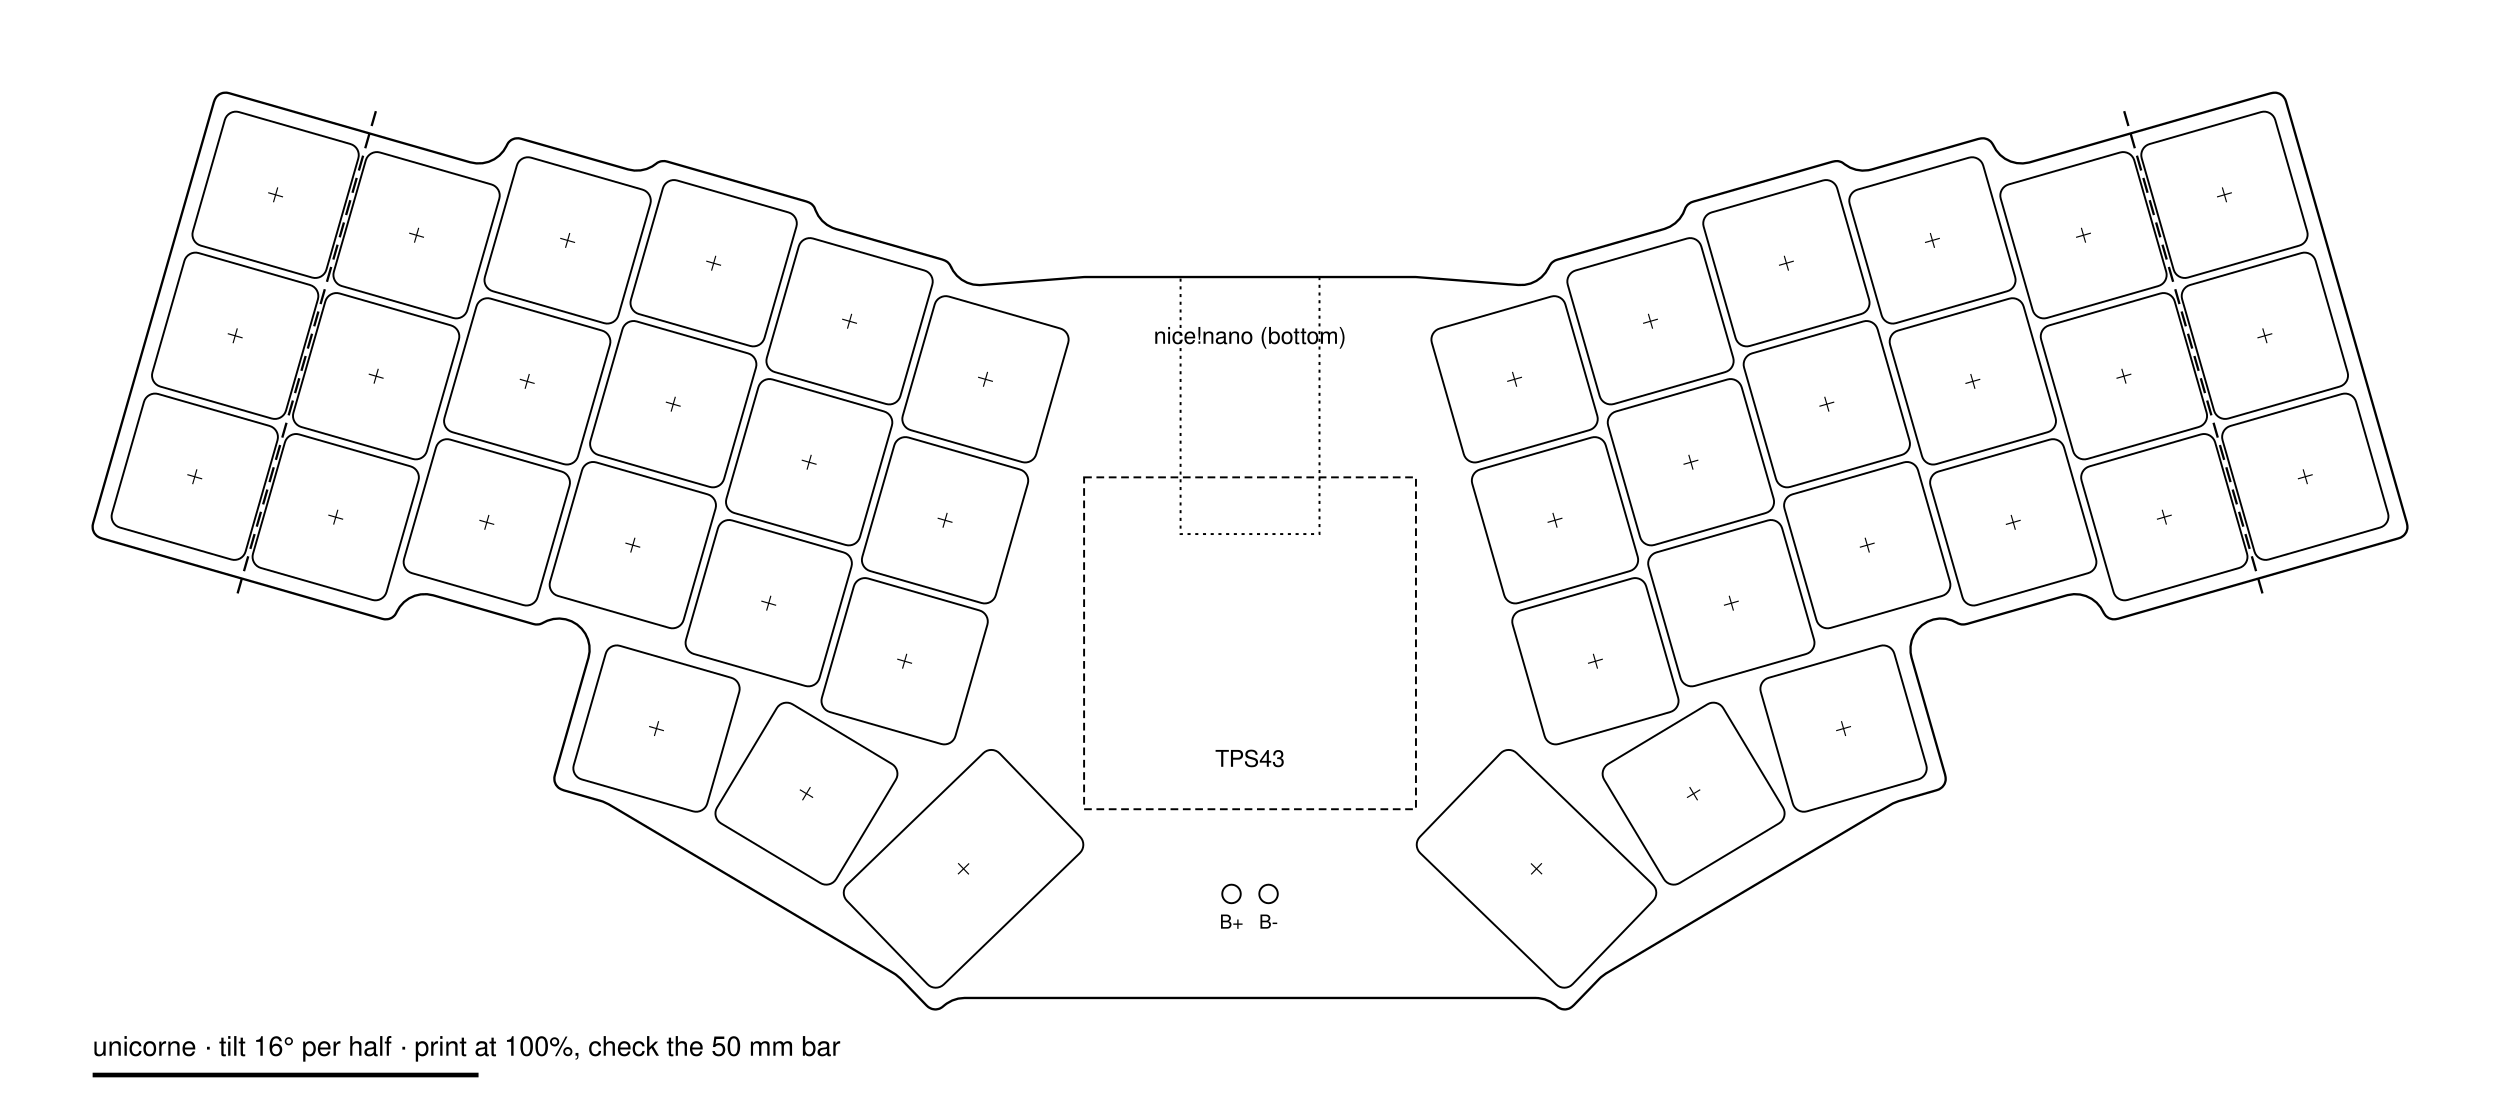
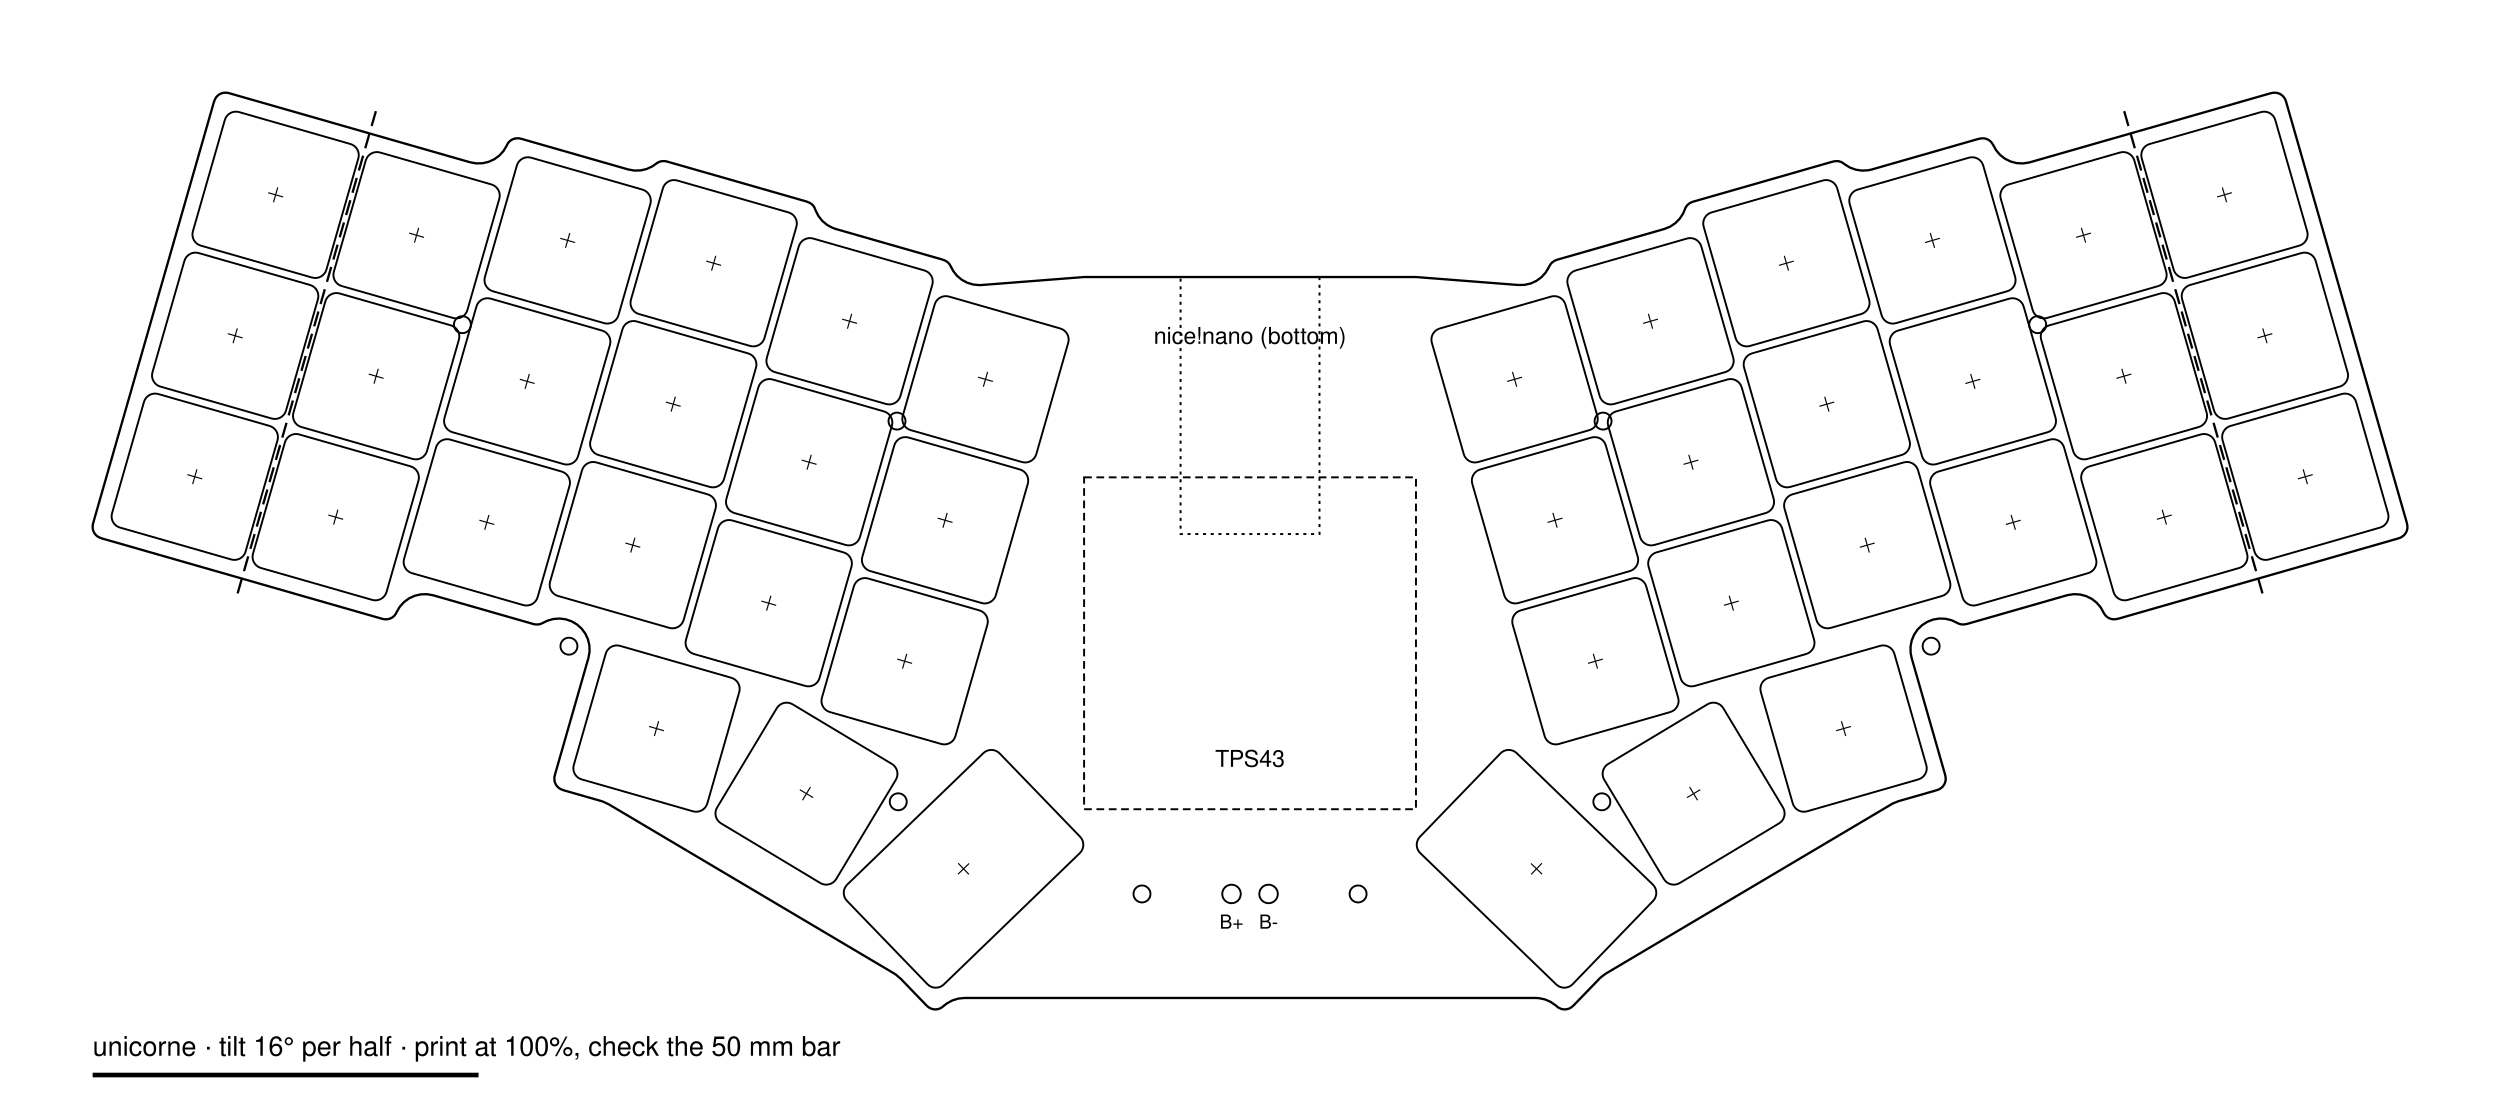
<svg xmlns="http://www.w3.org/2000/svg" width="323.9mm" height="142.8mm" viewBox="-161.96 -25.23 323.91 142.78" font-family="Helvetica, Arial, sans-serif">
  <polygon fill="none" stroke="#000" stroke-width="0.3" points="-132.473,-13.212 -132.231,-13.158 -114.086,-7.955 -114.086,-7.955 -101.042,-4.215 -100.245,-4.072 -99.436,-4.092 -98.648,-4.274 -97.912,-4.612 -97.259,-5.09 -96.717,-5.691 -96.328,-6.34 -96.243,-6.518 -96.1,-6.753 -96.066,-6.793 -95.952,-6.909 -95.741,-7.085 -95.696,-7.112 -95.55,-7.185 -95.293,-7.282 -95.242,-7.293 -95.08,-7.314 -94.771,-7.325 -94.635,-7.303 -94.394,-7.25 -80.572,-3.287 -79.776,-3.144 -78.966,-3.164 -78.178,-3.346 -77.442,-3.684 -76.911,-4.057 -76.822,-4.131 -76.777,-4.158 -76.631,-4.231 -76.374,-4.328 -76.323,-4.339 -76.162,-4.36 -75.852,-4.37 -75.717,-4.349 -75.475,-4.296 -57.489,0.861 -57.181,0.978 -57.068,1.032 -56.832,1.175 -56.793,1.209 -56.677,1.323 -56.501,1.534 -56.474,1.579 -56.401,1.725 -56.294,2.008 -55.931,2.731 -55.43,3.367 -54.811,3.889 -54.1,4.275 -53.658,4.431 -39.88,8.382 -39.571,8.498 -39.458,8.552 -39.223,8.695 -39.184,8.729 -39.067,8.843 -38.891,9.055 -38.865,9.1 -38.701,9.427 -38.689,9.42 -38.477,9.843 -37.976,10.479 -37.357,11.001 -36.646,11.387 -35.872,11.623 -35.066,11.697 -34.791,11.686 -21.577,10.658 -21.422,10.652 21.422,10.652 21.577,10.658 34.774,11.684 35.583,11.665 36.372,11.483 37.108,11.147 37.761,10.669 38.304,10.069 38.62,9.534 38.631,9.54 38.809,9.2 38.894,9.061 39.06,8.842 39.098,8.806 39.223,8.702 39.481,8.53 39.607,8.476 39.84,8.393 53.661,4.43 54.413,4.129 55.088,3.683 55.66,3.111 56.105,2.435 56.358,1.836 56.394,1.726 56.418,1.68 56.503,1.541 56.669,1.322 56.707,1.286 56.833,1.182 57.09,1.01 57.216,0.956 57.449,0.873 75.435,-4.284 75.759,-4.349 75.883,-4.363 76.158,-4.367 76.21,-4.359 76.369,-4.324 76.63,-4.238 76.676,-4.213 76.815,-4.129 77.056,-3.946 77.747,-3.524 78.509,-3.251 79.31,-3.136 80.118,-3.185 80.576,-3.288 94.354,-7.239 94.677,-7.303 94.802,-7.317 95.077,-7.321 95.128,-7.313 95.287,-7.278 95.549,-7.192 95.595,-7.167 95.734,-7.083 95.953,-6.916 95.989,-6.879 96.093,-6.753 96.266,-6.496 96.267,-6.492 96.277,-6.475 96.294,-6.439 96.296,-6.44 96.658,-5.784 97.184,-5.169 97.823,-4.672 98.549,-4.314 99.332,-4.109 100.14,-4.067 100.941,-4.188 101.049,-4.217 114.086,-7.955 114.086,-7.955 132.191,-13.147 132.514,-13.211 132.639,-13.225 132.914,-13.229 132.966,-13.221 133.125,-13.186 133.386,-13.1 133.432,-13.076 133.571,-12.991 133.79,-12.825 133.826,-12.787 133.93,-12.661 134.103,-12.404 134.157,-12.278 134.24,-12.045 139.442,6.1 149.871,42.469 149.935,42.792 149.95,42.917 149.953,43.192 149.945,43.244 149.91,43.403 149.824,43.664 149.8,43.71 149.715,43.849 149.549,44.068 149.511,44.104 149.386,44.208 149.129,44.381 149.002,44.435 148.769,44.517 112.519,54.912 112.196,54.976 112.071,54.991 111.796,54.994 111.745,54.986 111.586,54.951 111.324,54.865 111.278,54.841 111.139,54.756 110.92,54.59 110.884,54.552 110.78,54.426 110.607,54.169 110.606,54.166 110.596,54.148 110.579,54.112 110.577,54.113 110.215,53.457 109.689,52.842 109.05,52.345 108.324,51.987 107.541,51.783 106.733,51.74 105.932,51.861 105.824,51.89 92.946,55.583 92.623,55.647 92.498,55.662 92.223,55.665 92.171,55.657 92.012,55.622 91.751,55.536 91.705,55.512 91.643,55.474 90.913,55.125 90.127,54.93 89.319,54.897 88.52,55.027 87.764,55.316 87.081,55.751 86.5,56.314 86.044,56.983 85.733,57.73 85.578,58.524 85.586,59.334 85.716,59.992 90.047,75.098 90.112,75.421 90.126,75.546 90.129,75.821 90.121,75.872 90.086,76.031 90.0,76.293 89.976,76.339 89.891,76.478 89.725,76.697 89.687,76.733 89.562,76.837 89.305,77.009 89.179,77.063 88.945,77.146 84.049,78.55 83.297,78.851 83.111,78.955 46.111,100.891 45.461,101.373 45.274,101.554 41.964,104.981 41.716,105.199 41.615,105.274 41.379,105.414 41.33,105.433 41.175,105.482 40.905,105.538 40.853,105.54 40.69,105.537 40.418,105.502 40.368,105.487 40.215,105.431 39.937,105.294 39.827,105.212 39.595,105.014 38.929,104.554 38.185,104.238 37.391,104.078 37.0,104.058 -37.003,104.058 -37.808,104.14 -38.58,104.383 -39.288,104.775 -39.534,104.961 -39.864,105.231 -39.967,105.302 -40.209,105.435 -40.258,105.452 -40.415,105.495 -40.686,105.542 -40.738,105.542 -40.901,105.533 -41.172,105.489 -41.222,105.472 -41.372,105.41 -41.645,105.264 -41.752,105.178 -41.935,105.011 -45.274,101.554 -45.892,101.031 -46.111,100.891 -83.111,78.955 -83.846,78.614 -84.049,78.55 -88.905,77.158 -89.214,77.041 -89.327,76.987 -89.562,76.844 -89.602,76.81 -89.718,76.696 -89.894,76.485 -89.92,76.439 -89.993,76.294 -90.091,76.037 -90.101,75.986 -90.123,75.824 -90.133,75.515 -90.112,75.379 -90.059,75.137 -85.718,59.999 -85.574,59.202 -85.594,58.393 -85.777,57.604 -86.115,56.869 -86.593,56.216 -87.193,55.673 -87.891,55.262 -88.656,55.0 -89.459,54.897 -90.266,54.958 -91.044,55.181 -91.581,55.442 -91.604,55.456 -91.75,55.529 -92.007,55.627 -92.058,55.637 -92.219,55.659 -92.529,55.669 -92.664,55.648 -92.906,55.594 -105.831,51.888 -106.628,51.745 -107.437,51.765 -108.225,51.948 -108.961,52.285 -109.614,52.764 -110.157,53.364 -110.545,54.013 -110.63,54.192 -110.773,54.427 -110.807,54.466 -110.921,54.583 -111.132,54.759 -111.177,54.785 -111.323,54.858 -111.58,54.956 -111.631,54.966 -111.793,54.988 -112.102,54.998 -112.238,54.977 -112.48,54.923 -148.729,44.529 -149.038,44.412 -149.151,44.358 -149.386,44.215 -149.425,44.181 -149.542,44.067 -149.718,43.856 -149.744,43.811 -149.817,43.665 -149.915,43.408 -149.925,43.357 -149.947,43.196 -149.957,42.886 -149.936,42.75 -149.882,42.509 -139.442,6.1 -134.251,-12.005 -134.134,-12.313 -134.08,-12.427 -133.937,-12.662 -133.903,-12.701 -133.789,-12.818 -133.578,-12.994 -133.533,-13.02 -133.387,-13.093 -133.13,-13.191 -133.079,-13.201 -132.918,-13.223 -132.608,-13.233" />
  <g transform="translate(-126.25 0.0) rotate(16.0)">
    <rect x="-9.0" y="-9.0" width="18.0" height="18.0" rx="1.5" fill="none" stroke="#000" stroke-width="0.25" />
    <path d="M-1 0H1M0 -1V1" stroke="#000" stroke-width="0.15" />
  </g>
  <g transform="translate(-107.986 5.237) rotate(16.0)">
    <rect x="-9.0" y="-9.0" width="18.0" height="18.0" rx="1.5" fill="none" stroke="#000" stroke-width="0.25" />
    <path d="M-1 0H1M0 -1V1" stroke="#000" stroke-width="0.15" />
  </g>
  <g transform="translate(-88.413 5.908) rotate(16.0)">
    <rect x="-9.0" y="-9.0" width="18.0" height="18.0" rx="1.5" fill="none" stroke="#000" stroke-width="0.25" />
    <path d="M-1 0H1M0 -1V1" stroke="#000" stroke-width="0.15" />
  </g>
  <g transform="translate(-69.494 8.862) rotate(16.0)">
    <rect x="-9.0" y="-9.0" width="18.0" height="18.0" rx="1.5" fill="none" stroke="#000" stroke-width="0.25" />
    <path d="M-1 0H1M0 -1V1" stroke="#000" stroke-width="0.15" />
  </g>
  <g transform="translate(-51.885 16.382) rotate(16.0)">
    <rect x="-9.0" y="-9.0" width="18.0" height="18.0" rx="1.5" fill="none" stroke="#000" stroke-width="0.25" />
    <path d="M-1 0H1M0 -1V1" stroke="#000" stroke-width="0.15" />
  </g>
  <g transform="translate(-34.276 23.903) rotate(16.0)">
    <rect x="-9.0" y="-9.0" width="18.0" height="18.0" rx="1.5" fill="none" stroke="#000" stroke-width="0.25" />
    <path d="M-1 0H1M0 -1V1" stroke="#000" stroke-width="0.15" />
  </g>
  <g transform="translate(-131.487 18.264) rotate(16.0)">
    <rect x="-9.0" y="-9.0" width="18.0" height="18.0" rx="1.5" fill="none" stroke="#000" stroke-width="0.25" />
    <path d="M-1 0H1M0 -1V1" stroke="#000" stroke-width="0.15" />
  </g>
  <g transform="translate(-113.223 23.501) rotate(16.0)">
    <rect x="-9.0" y="-9.0" width="18.0" height="18.0" rx="1.5" fill="none" stroke="#000" stroke-width="0.25" />
    <path d="M-1 0H1M0 -1V1" stroke="#000" stroke-width="0.15" />
  </g>
  <g transform="translate(-93.65 24.172) rotate(16.0)">
    <rect x="-9.0" y="-9.0" width="18.0" height="18.0" rx="1.5" fill="none" stroke="#000" stroke-width="0.25" />
    <path d="M-1 0H1M0 -1V1" stroke="#000" stroke-width="0.15" />
  </g>
  <g transform="translate(-74.731 27.126) rotate(16.0)">
    <rect x="-9.0" y="-9.0" width="18.0" height="18.0" rx="1.5" fill="none" stroke="#000" stroke-width="0.25" />
    <path d="M-1 0H1M0 -1V1" stroke="#000" stroke-width="0.15" />
  </g>
  <g transform="translate(-57.122 34.646) rotate(16.0)">
    <rect x="-9.0" y="-9.0" width="18.0" height="18.0" rx="1.5" fill="none" stroke="#000" stroke-width="0.25" />
    <path d="M-1 0H1M0 -1V1" stroke="#000" stroke-width="0.15" />
  </g>
  <g transform="translate(-39.513 42.167) rotate(16.0)">
    <rect x="-9.0" y="-9.0" width="18.0" height="18.0" rx="1.5" fill="none" stroke="#000" stroke-width="0.25" />
    <path d="M-1 0H1M0 -1V1" stroke="#000" stroke-width="0.15" />
  </g>
  <g transform="translate(-136.724 36.528) rotate(16.0)">
    <rect x="-9.0" y="-9.0" width="18.0" height="18.0" rx="1.5" fill="none" stroke="#000" stroke-width="0.25" />
    <path d="M-1 0H1M0 -1V1" stroke="#000" stroke-width="0.15" />
  </g>
  <g transform="translate(-118.46 41.765) rotate(16.0)">
    <rect x="-9.0" y="-9.0" width="18.0" height="18.0" rx="1.5" fill="none" stroke="#000" stroke-width="0.25" />
    <path d="M-1 0H1M0 -1V1" stroke="#000" stroke-width="0.15" />
  </g>
  <g transform="translate(-98.887 42.436) rotate(16.0)">
    <rect x="-9.0" y="-9.0" width="18.0" height="18.0" rx="1.5" fill="none" stroke="#000" stroke-width="0.25" />
    <path d="M-1 0H1M0 -1V1" stroke="#000" stroke-width="0.15" />
  </g>
  <g transform="translate(-79.968 45.39) rotate(16.0)">
    <rect x="-9.0" y="-9.0" width="18.0" height="18.0" rx="1.5" fill="none" stroke="#000" stroke-width="0.25" />
    <path d="M-1 0H1M0 -1V1" stroke="#000" stroke-width="0.15" />
  </g>
  <g transform="translate(-62.359 52.91) rotate(16.0)">
    <rect x="-9.0" y="-9.0" width="18.0" height="18.0" rx="1.5" fill="none" stroke="#000" stroke-width="0.25" />
    <path d="M-1 0H1M0 -1V1" stroke="#000" stroke-width="0.15" />
  </g>
  <g transform="translate(-44.75 60.43) rotate(16.0)">
    <rect x="-9.0" y="-9.0" width="18.0" height="18.0" rx="1.5" fill="none" stroke="#000" stroke-width="0.25" />
    <path d="M-1 0H1M0 -1V1" stroke="#000" stroke-width="0.15" />
  </g>
  <g transform="translate(-76.9 69.157) rotate(16.0)">
    <rect x="-9.0" y="-9.0" width="18.0" height="18.0" rx="1.5" fill="none" stroke="#000" stroke-width="0.25" />
    <path d="M-1 0H1M0 -1V1" stroke="#000" stroke-width="0.15" />
  </g>
  <g transform="translate(-57.472 77.588) rotate(31.0)">
    <rect x="-9.0" y="-9.0" width="18.0" height="18.0" rx="1.5" fill="none" stroke="#000" stroke-width="0.25" />
    <path d="M-1 0H1M0 -1V1" stroke="#000" stroke-width="0.15" />
  </g>
  <g transform="translate(-37.118 87.326) rotate(-44.0)">
    <rect x="-13.75" y="-9.0" width="27.5" height="18.0" rx="1.5" fill="none" stroke="#000" stroke-width="0.25" />
    <path d="M-1 0H1M0 -1V1" stroke="#000" stroke-width="0.15" />
  </g>
  <g transform="translate(126.25 0.0) rotate(-16.0)">
    <rect x="-9.0" y="-9.0" width="18.0" height="18.0" rx="1.5" fill="none" stroke="#000" stroke-width="0.25" />
    <path d="M-1 0H1M0 -1V1" stroke="#000" stroke-width="0.15" />
  </g>
  <g transform="translate(107.986 5.237) rotate(-16.0)">
    <rect x="-9.0" y="-9.0" width="18.0" height="18.0" rx="1.5" fill="none" stroke="#000" stroke-width="0.25" />
    <path d="M-1 0H1M0 -1V1" stroke="#000" stroke-width="0.15" />
  </g>
  <g transform="translate(88.413 5.908) rotate(-16.0)">
    <rect x="-9.0" y="-9.0" width="18.0" height="18.0" rx="1.5" fill="none" stroke="#000" stroke-width="0.25" />
    <path d="M-1 0H1M0 -1V1" stroke="#000" stroke-width="0.15" />
  </g>
  <g transform="translate(69.494 8.862) rotate(-16.0)">
    <rect x="-9.0" y="-9.0" width="18.0" height="18.0" rx="1.5" fill="none" stroke="#000" stroke-width="0.25" />
    <path d="M-1 0H1M0 -1V1" stroke="#000" stroke-width="0.15" />
  </g>
  <g transform="translate(51.885 16.382) rotate(-16.0)">
    <rect x="-9.0" y="-9.0" width="18.0" height="18.0" rx="1.5" fill="none" stroke="#000" stroke-width="0.25" />
    <path d="M-1 0H1M0 -1V1" stroke="#000" stroke-width="0.15" />
  </g>
  <g transform="translate(34.276 23.903) rotate(-16.0)">
    <rect x="-9.0" y="-9.0" width="18.0" height="18.0" rx="1.5" fill="none" stroke="#000" stroke-width="0.25" />
    <path d="M-1 0H1M0 -1V1" stroke="#000" stroke-width="0.15" />
  </g>
  <g transform="translate(131.487 18.264) rotate(-16.0)">
    <rect x="-9.0" y="-9.0" width="18.0" height="18.0" rx="1.5" fill="none" stroke="#000" stroke-width="0.25" />
    <path d="M-1 0H1M0 -1V1" stroke="#000" stroke-width="0.15" />
  </g>
  <g transform="translate(113.223 23.501) rotate(-16.0)">
    <rect x="-9.0" y="-9.0" width="18.0" height="18.0" rx="1.5" fill="none" stroke="#000" stroke-width="0.25" />
    <path d="M-1 0H1M0 -1V1" stroke="#000" stroke-width="0.15" />
  </g>
  <g transform="translate(93.65 24.172) rotate(-16.0)">
    <rect x="-9.0" y="-9.0" width="18.0" height="18.0" rx="1.5" fill="none" stroke="#000" stroke-width="0.25" />
    <path d="M-1 0H1M0 -1V1" stroke="#000" stroke-width="0.15" />
  </g>
  <g transform="translate(74.731 27.126) rotate(-16.0)">
    <rect x="-9.0" y="-9.0" width="18.0" height="18.0" rx="1.5" fill="none" stroke="#000" stroke-width="0.25" />
    <path d="M-1 0H1M0 -1V1" stroke="#000" stroke-width="0.15" />
  </g>
  <g transform="translate(57.122 34.646) rotate(-16.0)">
    <rect x="-9.0" y="-9.0" width="18.0" height="18.0" rx="1.5" fill="none" stroke="#000" stroke-width="0.25" />
    <path d="M-1 0H1M0 -1V1" stroke="#000" stroke-width="0.15" />
  </g>
  <g transform="translate(39.513 42.167) rotate(-16.0)">
    <rect x="-9.0" y="-9.0" width="18.0" height="18.0" rx="1.5" fill="none" stroke="#000" stroke-width="0.25" />
    <path d="M-1 0H1M0 -1V1" stroke="#000" stroke-width="0.15" />
  </g>
  <g transform="translate(136.724 36.528) rotate(-16.0)">
    <rect x="-9.0" y="-9.0" width="18.0" height="18.0" rx="1.5" fill="none" stroke="#000" stroke-width="0.25" />
    <path d="M-1 0H1M0 -1V1" stroke="#000" stroke-width="0.15" />
  </g>
  <g transform="translate(118.46 41.765) rotate(-16.0)">
    <rect x="-9.0" y="-9.0" width="18.0" height="18.0" rx="1.5" fill="none" stroke="#000" stroke-width="0.25" />
    <path d="M-1 0H1M0 -1V1" stroke="#000" stroke-width="0.15" />
  </g>
  <g transform="translate(98.887 42.436) rotate(-16.0)">
    <rect x="-9.0" y="-9.0" width="18.0" height="18.0" rx="1.5" fill="none" stroke="#000" stroke-width="0.25" />
    <path d="M-1 0H1M0 -1V1" stroke="#000" stroke-width="0.15" />
  </g>
  <g transform="translate(79.968 45.39) rotate(-16.0)">
    <rect x="-9.0" y="-9.0" width="18.0" height="18.0" rx="1.5" fill="none" stroke="#000" stroke-width="0.25" />
    <path d="M-1 0H1M0 -1V1" stroke="#000" stroke-width="0.15" />
  </g>
  <g transform="translate(62.359 52.91) rotate(-16.0)">
    <rect x="-9.0" y="-9.0" width="18.0" height="18.0" rx="1.5" fill="none" stroke="#000" stroke-width="0.25" />
    <path d="M-1 0H1M0 -1V1" stroke="#000" stroke-width="0.15" />
  </g>
  <g transform="translate(44.75 60.43) rotate(-16.0)">
    <rect x="-9.0" y="-9.0" width="18.0" height="18.0" rx="1.5" fill="none" stroke="#000" stroke-width="0.25" />
    <path d="M-1 0H1M0 -1V1" stroke="#000" stroke-width="0.15" />
  </g>
  <g transform="translate(76.9 69.157) rotate(-16.0)">
    <rect x="-9.0" y="-9.0" width="18.0" height="18.0" rx="1.5" fill="none" stroke="#000" stroke-width="0.25" />
    <path d="M-1 0H1M0 -1V1" stroke="#000" stroke-width="0.15" />
  </g>
  <g transform="translate(57.472 77.588) rotate(-31.0)">
    <rect x="-9.0" y="-9.0" width="18.0" height="18.0" rx="1.5" fill="none" stroke="#000" stroke-width="0.25" />
    <path d="M-1 0H1M0 -1V1" stroke="#000" stroke-width="0.15" />
  </g>
  <g transform="translate(37.118 87.326) rotate(44.0)">
    <rect x="-13.75" y="-9.0" width="27.5" height="18.0" rx="1.5" fill="none" stroke="#000" stroke-width="0.25" />
    <path d="M-1 0H1M0 -1V1" stroke="#000" stroke-width="0.15" />
  </g>
  <rect x="-21.5" y="36.605" width="43.0" height="43.0" fill="none" stroke="#000" stroke-width="0.25" stroke-dasharray="1 0.6" />
  <text x="0" y="74.105" font-size="3" text-anchor="middle">TPS43</text>
  <rect x="-9.0" y="10.652" width="18.0" height="33.3" fill="none" stroke="#000" stroke-width="0.25" stroke-dasharray="0.4 0.6" />
  <text x="0" y="19.302" font-size="3" text-anchor="middle">nice!nano (bottom)</text>
  <line x1="-113.259" y1="-10.839" x2="-131.451" y2="52.604" stroke="#000" stroke-width="0.3" stroke-dasharray="2 1" />
  <line x1="113.259" y1="-10.839" x2="131.451" y2="52.604" stroke="#000" stroke-width="0.3" stroke-dasharray="2 1" />
+   <circle cx="-45.74" cy="29.317" r="1.1" fill="none" stroke="#000" stroke-width="0.25" />
+   <circle cx="-88.245" cy="58.481" r="1.1" fill="none" stroke="#000" stroke-width="0.25" />
+   <circle cx="-45.58" cy="78.642" r="1.1" fill="none" stroke="#000" stroke-width="0.25" />
+   <circle cx="-102.049" cy="16.822" r="1.1" fill="none" stroke="#000" stroke-width="0.25" />
+   <circle cx="45.74" cy="29.317" r="1.1" fill="none" stroke="#000" stroke-width="0.25" />
+   <circle cx="88.245" cy="58.481" r="1.1" fill="none" stroke="#000" stroke-width="0.25" />
+   <circle cx="45.58" cy="78.642" r="1.1" fill="none" stroke="#000" stroke-width="0.25" />
+   <circle cx="102.049" cy="16.822" r="1.1" fill="none" stroke="#000" stroke-width="0.25" />
+   <circle cx="-14.0" cy="90.582" r="1.1" fill="none" stroke="#000" stroke-width="0.25" />
+   <circle cx="14.0" cy="90.582" r="1.1" fill="none" stroke="#000" stroke-width="0.25" />
  <circle cx="-2.4" cy="90.582" r="1.2" fill="none" stroke="#000" stroke-width="0.25" />
  <text x="-2.4" y="95.082" font-size="2.5" text-anchor="middle">B+</text>
  <circle cx="2.4" cy="90.582" r="1.2" fill="none" stroke="#000" stroke-width="0.25" />
  <text x="2.4" y="95.082" font-size="2.5" text-anchor="middle">B-</text>
  <text x="-149.957" y="111.542" font-size="3.5">unicorne · tilt 16° per half · print at 100%, check the 50 mm bar</text>
  <path d="M-149.957 114.042h50" stroke="#000" stroke-width="0.6" />
</svg>
